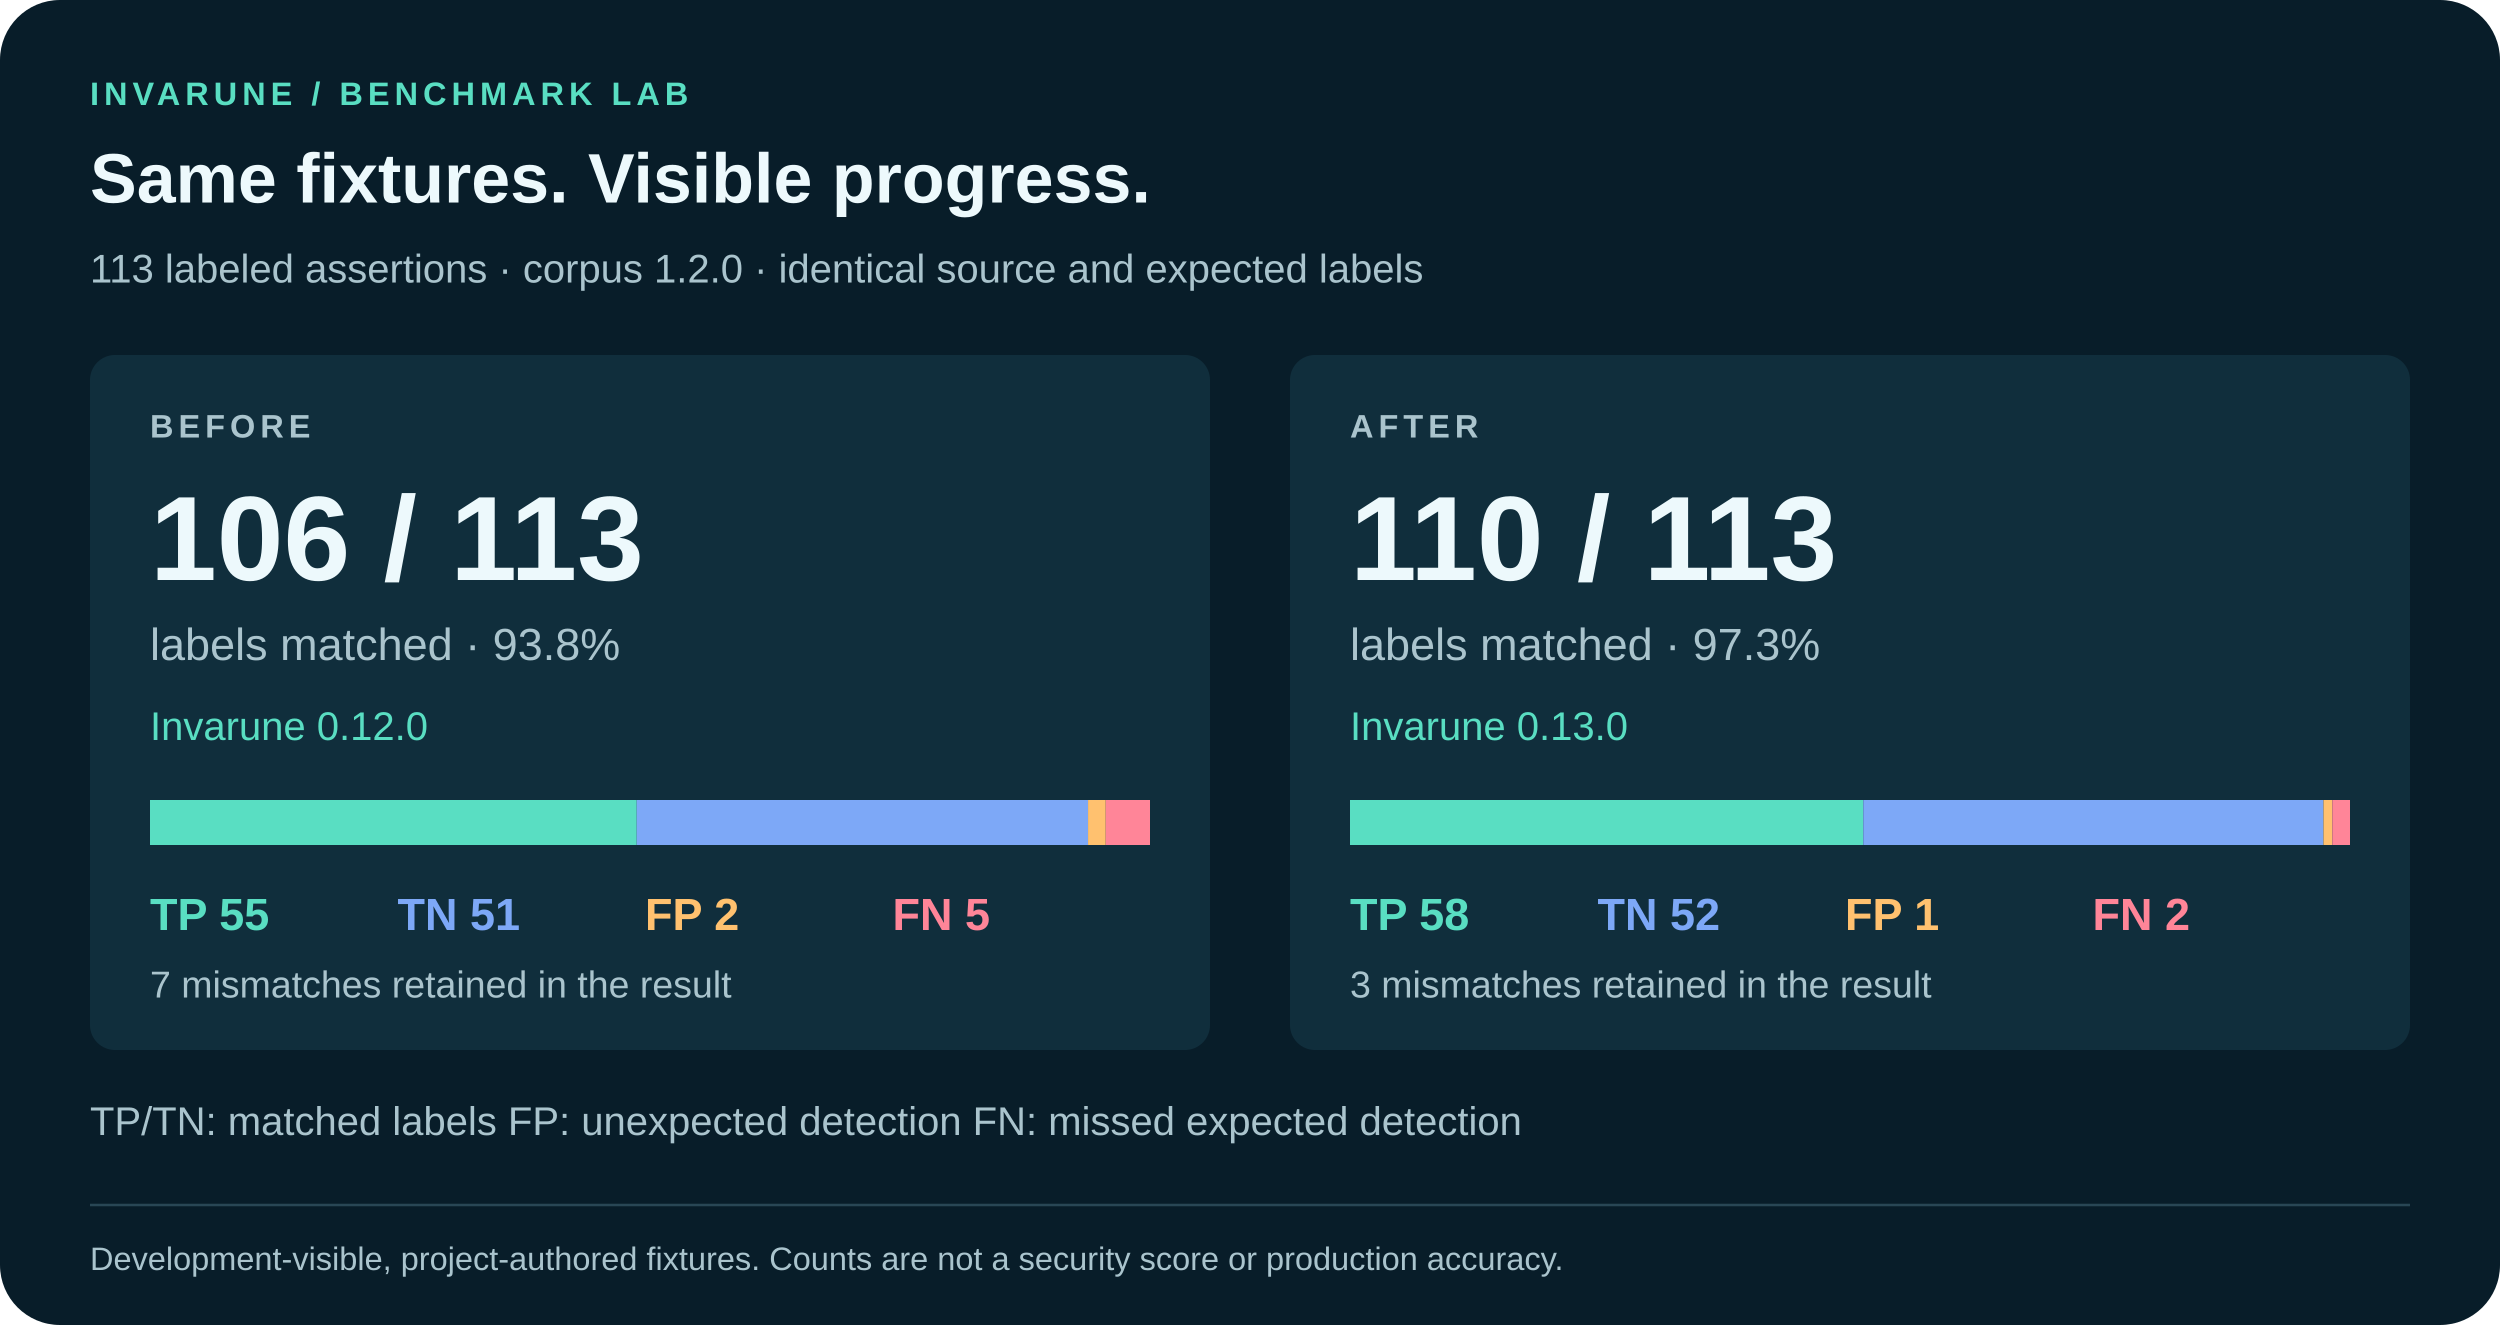
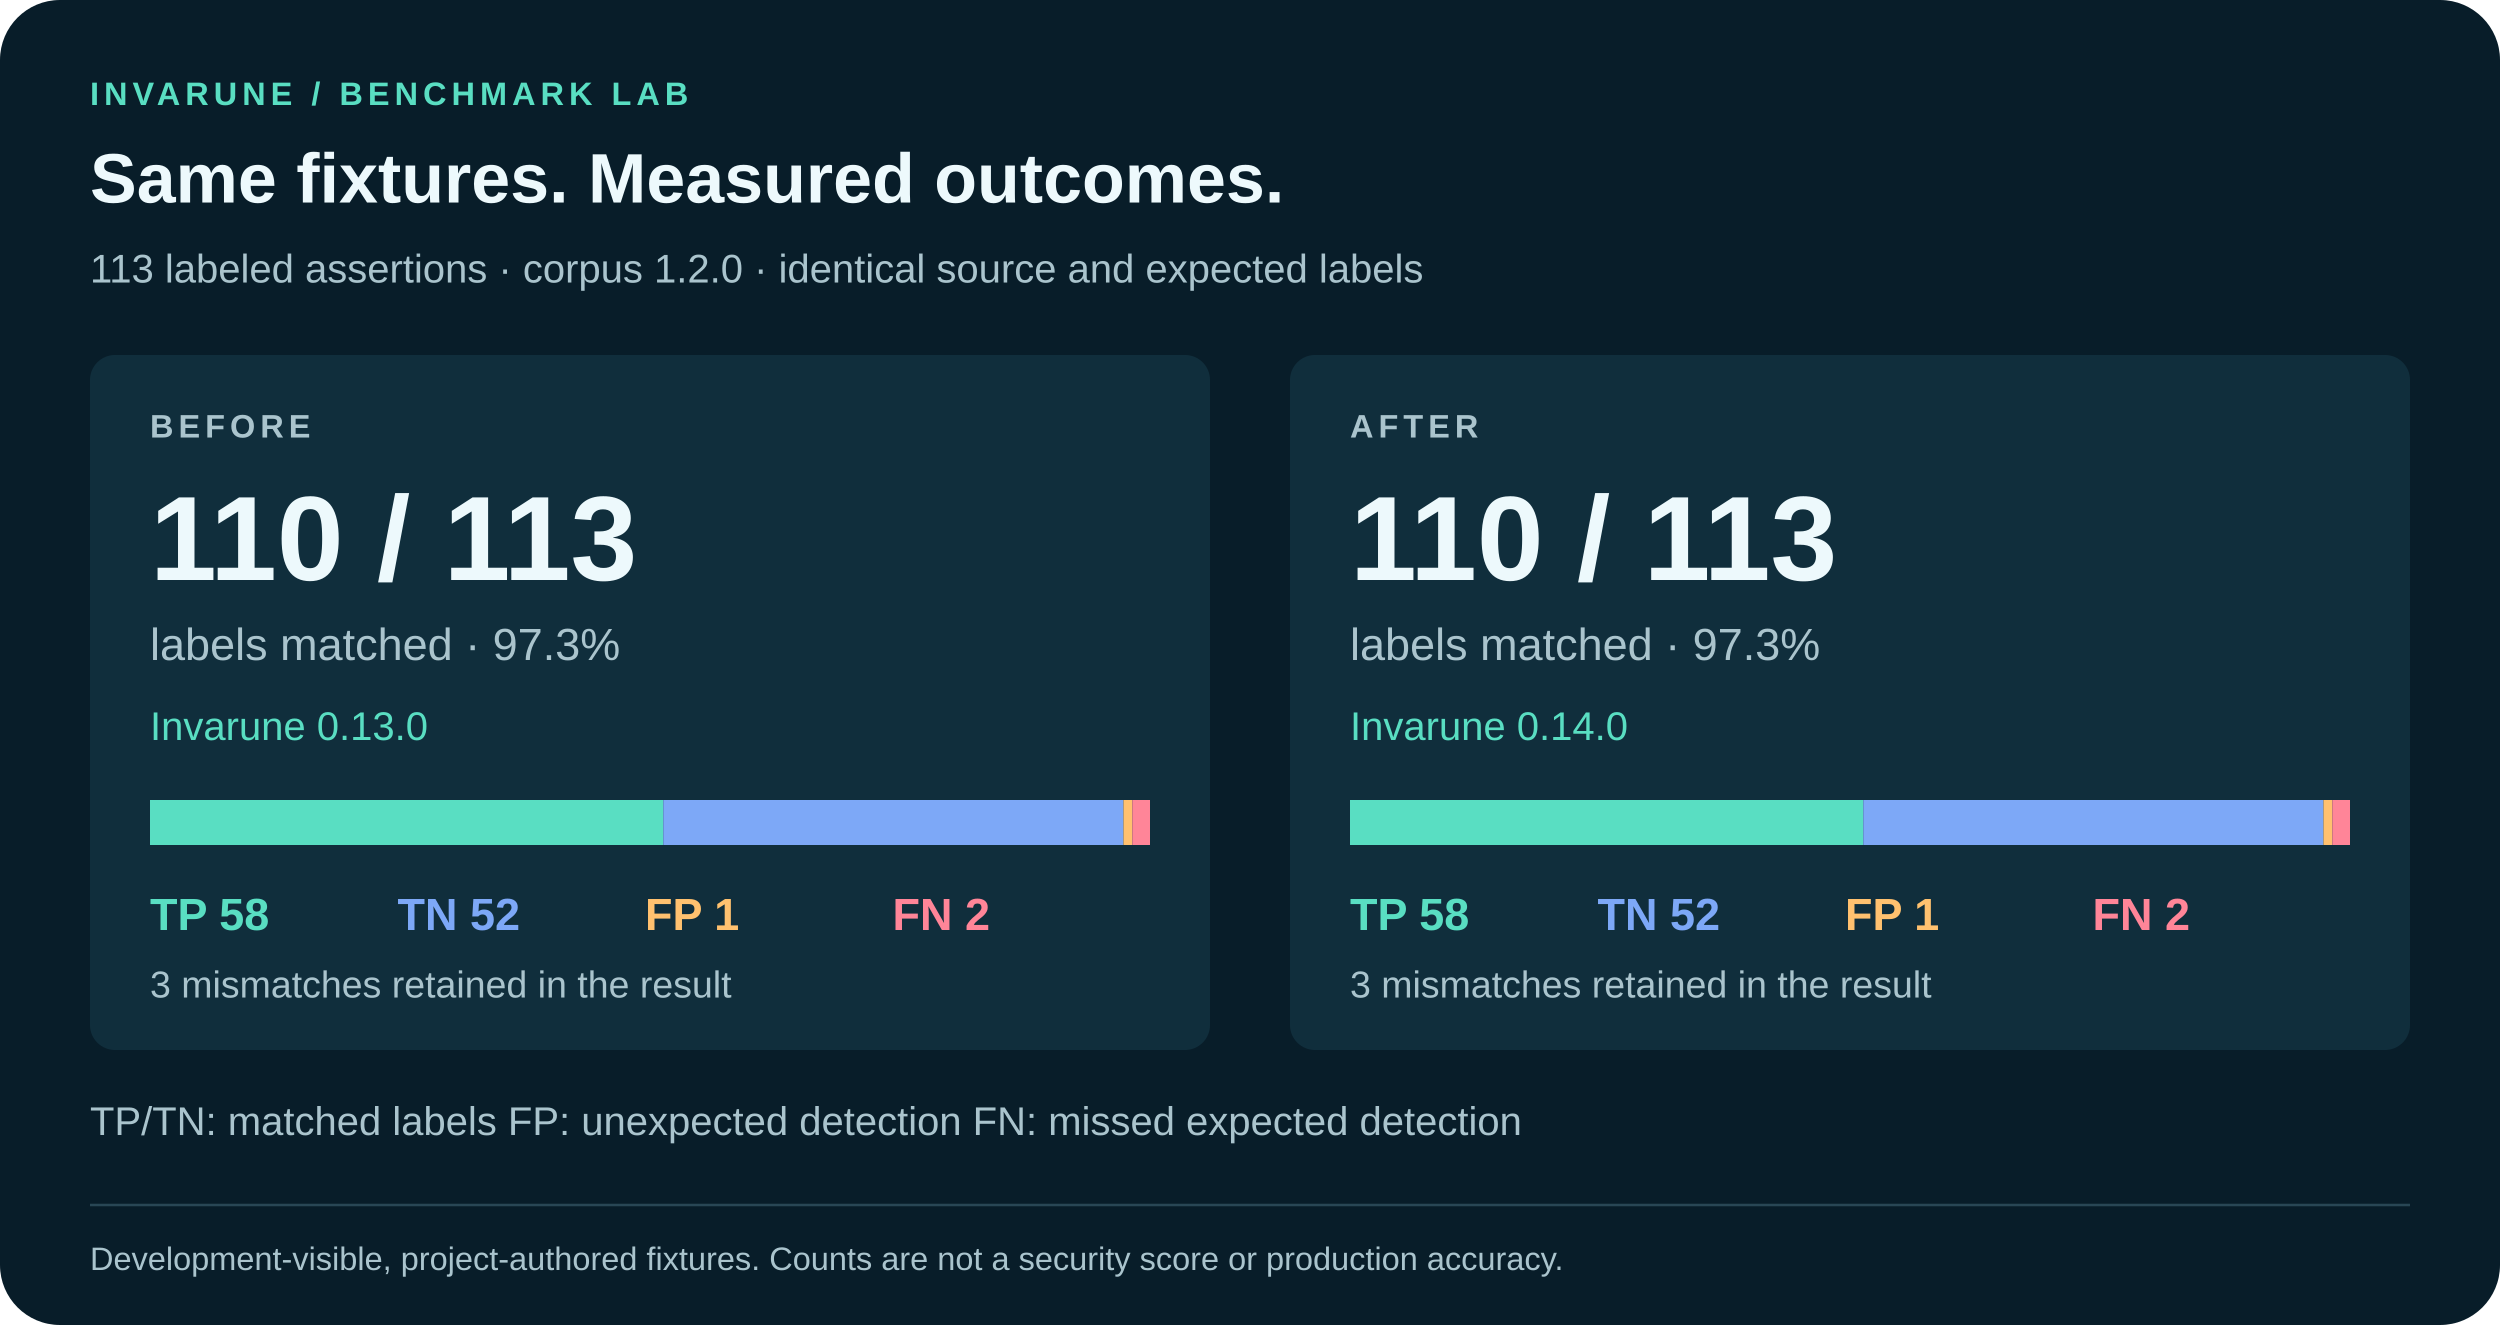
<svg xmlns="http://www.w3.org/2000/svg" viewBox="0 0 1000 530" role="img" aria-labelledby="title desc">
  <rect width="1000" height="530" rx="24" fill="#081d29" />
  <g font-family="Arial, Helvetica, sans-serif">
    <text x="36" y="42" fill="#59dec2" font-size="13" font-weight="700" text-anchor="start" letter-spacing="2">INVARUNE  /  BENCHMARK LAB</text>
-     <text x="36" y="81" fill="#edf9fc" font-size="28" font-weight="700" text-anchor="start" letter-spacing="0">Same fixtures. Visible progress.</text>
+     <text x="36" y="81" fill="#edf9fc" font-size="28" font-weight="700" text-anchor="start" letter-spacing="0">Same fixtures. Measured outcomes.</text>
    <text x="36" y="113" fill="#aac4cd" font-size="16" font-weight="400" text-anchor="start" letter-spacing="0">113 labeled assertions · corpus 1.2.0 · identical source and expected labels</text>
    <rect x="36" y="142" width="448" height="278" rx="10" fill="#102e3c" />
    <text x="60" y="175" fill="#aac4cd" font-size="13" font-weight="700" text-anchor="start" letter-spacing="2">BEFORE</text>
-     <text x="60" y="232" fill="#edf9fc" font-size="48" font-weight="700" text-anchor="start" letter-spacing="0">106 / 113</text>
-     <text x="60" y="264" fill="#aac4cd" font-size="18" font-weight="400" text-anchor="start" letter-spacing="0">labels matched · 93.8%</text>
-     <text x="60" y="296" fill="#59dec2" font-size="16" font-weight="400" text-anchor="start" letter-spacing="0">Invarune 0.12.0</text>
-     <rect x="60" y="320" width="194.69" height="18" rx="0" fill="#59dec2" />
-     <rect x="254.69" y="320" width="180.53" height="18" rx="0" fill="#7da8f7" />
-     <rect x="435.22" y="320" width="7.08" height="18" rx="0" fill="#ffc16f" />
-     <rect x="442.3" y="320" width="17.7" height="18" rx="0" fill="#ff8598" />
-     <text x="60" y="372" fill="#59dec2" font-size="18" font-weight="700" text-anchor="start" letter-spacing="0">TP 55</text>
-     <text x="159" y="372" fill="#7da8f7" font-size="18" font-weight="700" text-anchor="start" letter-spacing="0">TN 51</text>
-     <text x="258" y="372" fill="#ffc16f" font-size="18" font-weight="700" text-anchor="start" letter-spacing="0">FP 2</text>
-     <text x="357" y="372" fill="#ff8598" font-size="18" font-weight="700" text-anchor="start" letter-spacing="0">FN 5</text>
-     <text x="60" y="399" fill="#aac4cd" font-size="15" font-weight="400" text-anchor="start" letter-spacing="0">7 mismatches retained in the result</text>
+     <text x="60" y="232" fill="#edf9fc" font-size="48" font-weight="700" text-anchor="start" letter-spacing="0">110 / 113</text>
+     <text x="60" y="264" fill="#aac4cd" font-size="18" font-weight="400" text-anchor="start" letter-spacing="0">labels matched · 97.3%</text>
+     <text x="60" y="296" fill="#59dec2" font-size="16" font-weight="400" text-anchor="start" letter-spacing="0">Invarune 0.13.0</text>
+     <rect x="60" y="320" width="205.31" height="18" rx="0" fill="#59dec2" />
+     <rect x="265.31" y="320" width="184.07" height="18" rx="0" fill="#7da8f7" />
+     <rect x="449.38" y="320" width="3.54" height="18" rx="0" fill="#ffc16f" />
+     <rect x="452.92" y="320" width="7.08" height="18" rx="0" fill="#ff8598" />
+     <text x="60" y="372" fill="#59dec2" font-size="18" font-weight="700" text-anchor="start" letter-spacing="0">TP 58</text>
+     <text x="159" y="372" fill="#7da8f7" font-size="18" font-weight="700" text-anchor="start" letter-spacing="0">TN 52</text>
+     <text x="258" y="372" fill="#ffc16f" font-size="18" font-weight="700" text-anchor="start" letter-spacing="0">FP 1</text>
+     <text x="357" y="372" fill="#ff8598" font-size="18" font-weight="700" text-anchor="start" letter-spacing="0">FN 2</text>
+     <text x="60" y="399" fill="#aac4cd" font-size="15" font-weight="400" text-anchor="start" letter-spacing="0">3 mismatches retained in the result</text>
    <rect x="516" y="142" width="448" height="278" rx="10" fill="#102e3c" />
    <text x="540" y="175" fill="#aac4cd" font-size="13" font-weight="700" text-anchor="start" letter-spacing="2">AFTER</text>
    <text x="540" y="232" fill="#edf9fc" font-size="48" font-weight="700" text-anchor="start" letter-spacing="0">110 / 113</text>
    <text x="540" y="264" fill="#aac4cd" font-size="18" font-weight="400" text-anchor="start" letter-spacing="0">labels matched · 97.3%</text>
-     <text x="540" y="296" fill="#59dec2" font-size="16" font-weight="400" text-anchor="start" letter-spacing="0">Invarune 0.13.0</text>
+     <text x="540" y="296" fill="#59dec2" font-size="16" font-weight="400" text-anchor="start" letter-spacing="0">Invarune 0.14.0</text>
    <rect x="540" y="320" width="205.31" height="18" rx="0" fill="#59dec2" />
    <rect x="745.31" y="320" width="184.07" height="18" rx="0" fill="#7da8f7" />
    <rect x="929.38" y="320" width="3.54" height="18" rx="0" fill="#ffc16f" />
    <rect x="932.92" y="320" width="7.08" height="18" rx="0" fill="#ff8598" />
    <text x="540" y="372" fill="#59dec2" font-size="18" font-weight="700" text-anchor="start" letter-spacing="0">TP 58</text>
    <text x="639" y="372" fill="#7da8f7" font-size="18" font-weight="700" text-anchor="start" letter-spacing="0">TN 52</text>
    <text x="738" y="372" fill="#ffc16f" font-size="18" font-weight="700" text-anchor="start" letter-spacing="0">FP 1</text>
    <text x="837" y="372" fill="#ff8598" font-size="18" font-weight="700" text-anchor="start" letter-spacing="0">FN 2</text>
    <text x="540" y="399" fill="#aac4cd" font-size="15" font-weight="400" text-anchor="start" letter-spacing="0">3 mismatches retained in the result</text>
    <text x="36" y="454" fill="#aac4cd" font-size="16" font-weight="400" text-anchor="start" letter-spacing="0">TP/TN: matched labels     FP: unexpected detection     FN: missed expected detection</text>
    <path d="M36 482H964" stroke="#294755" />
    <text x="36" y="508" fill="#aac4cd" font-size="13" font-weight="400" text-anchor="start" letter-spacing="0">Development-visible, project-authored fixtures. Counts are not a security score or production accuracy.</text>
  </g>
</svg>
